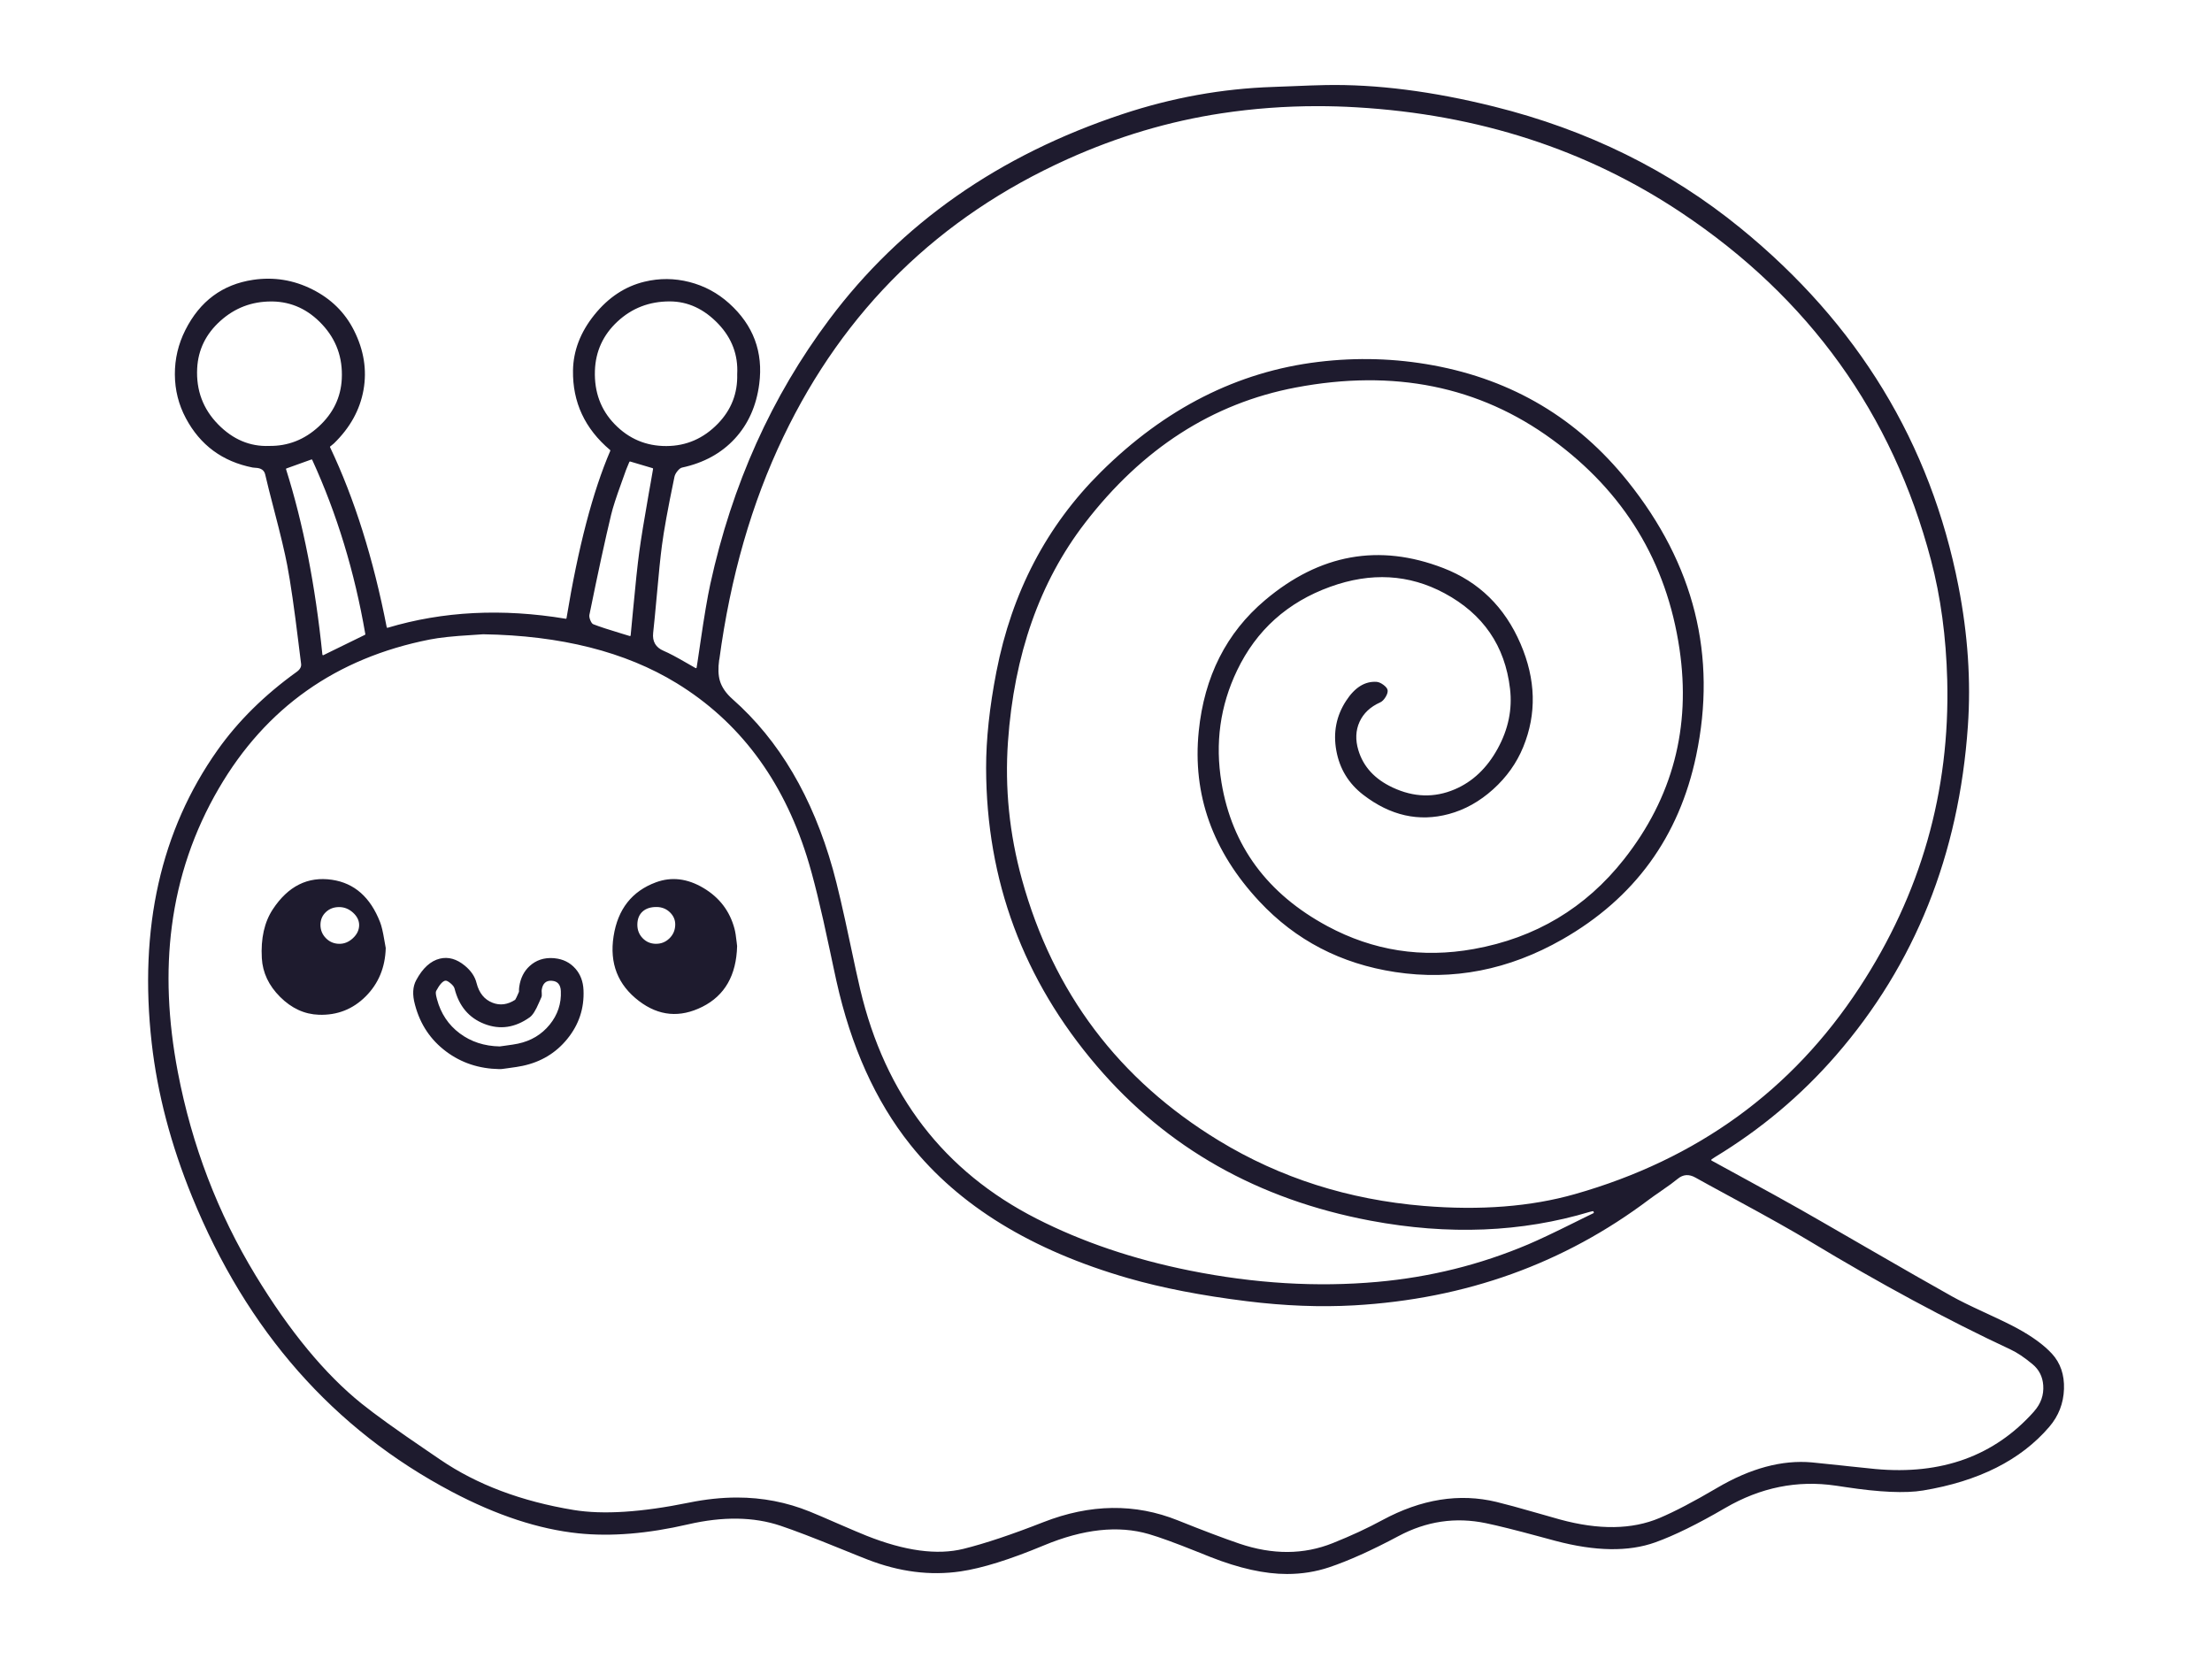
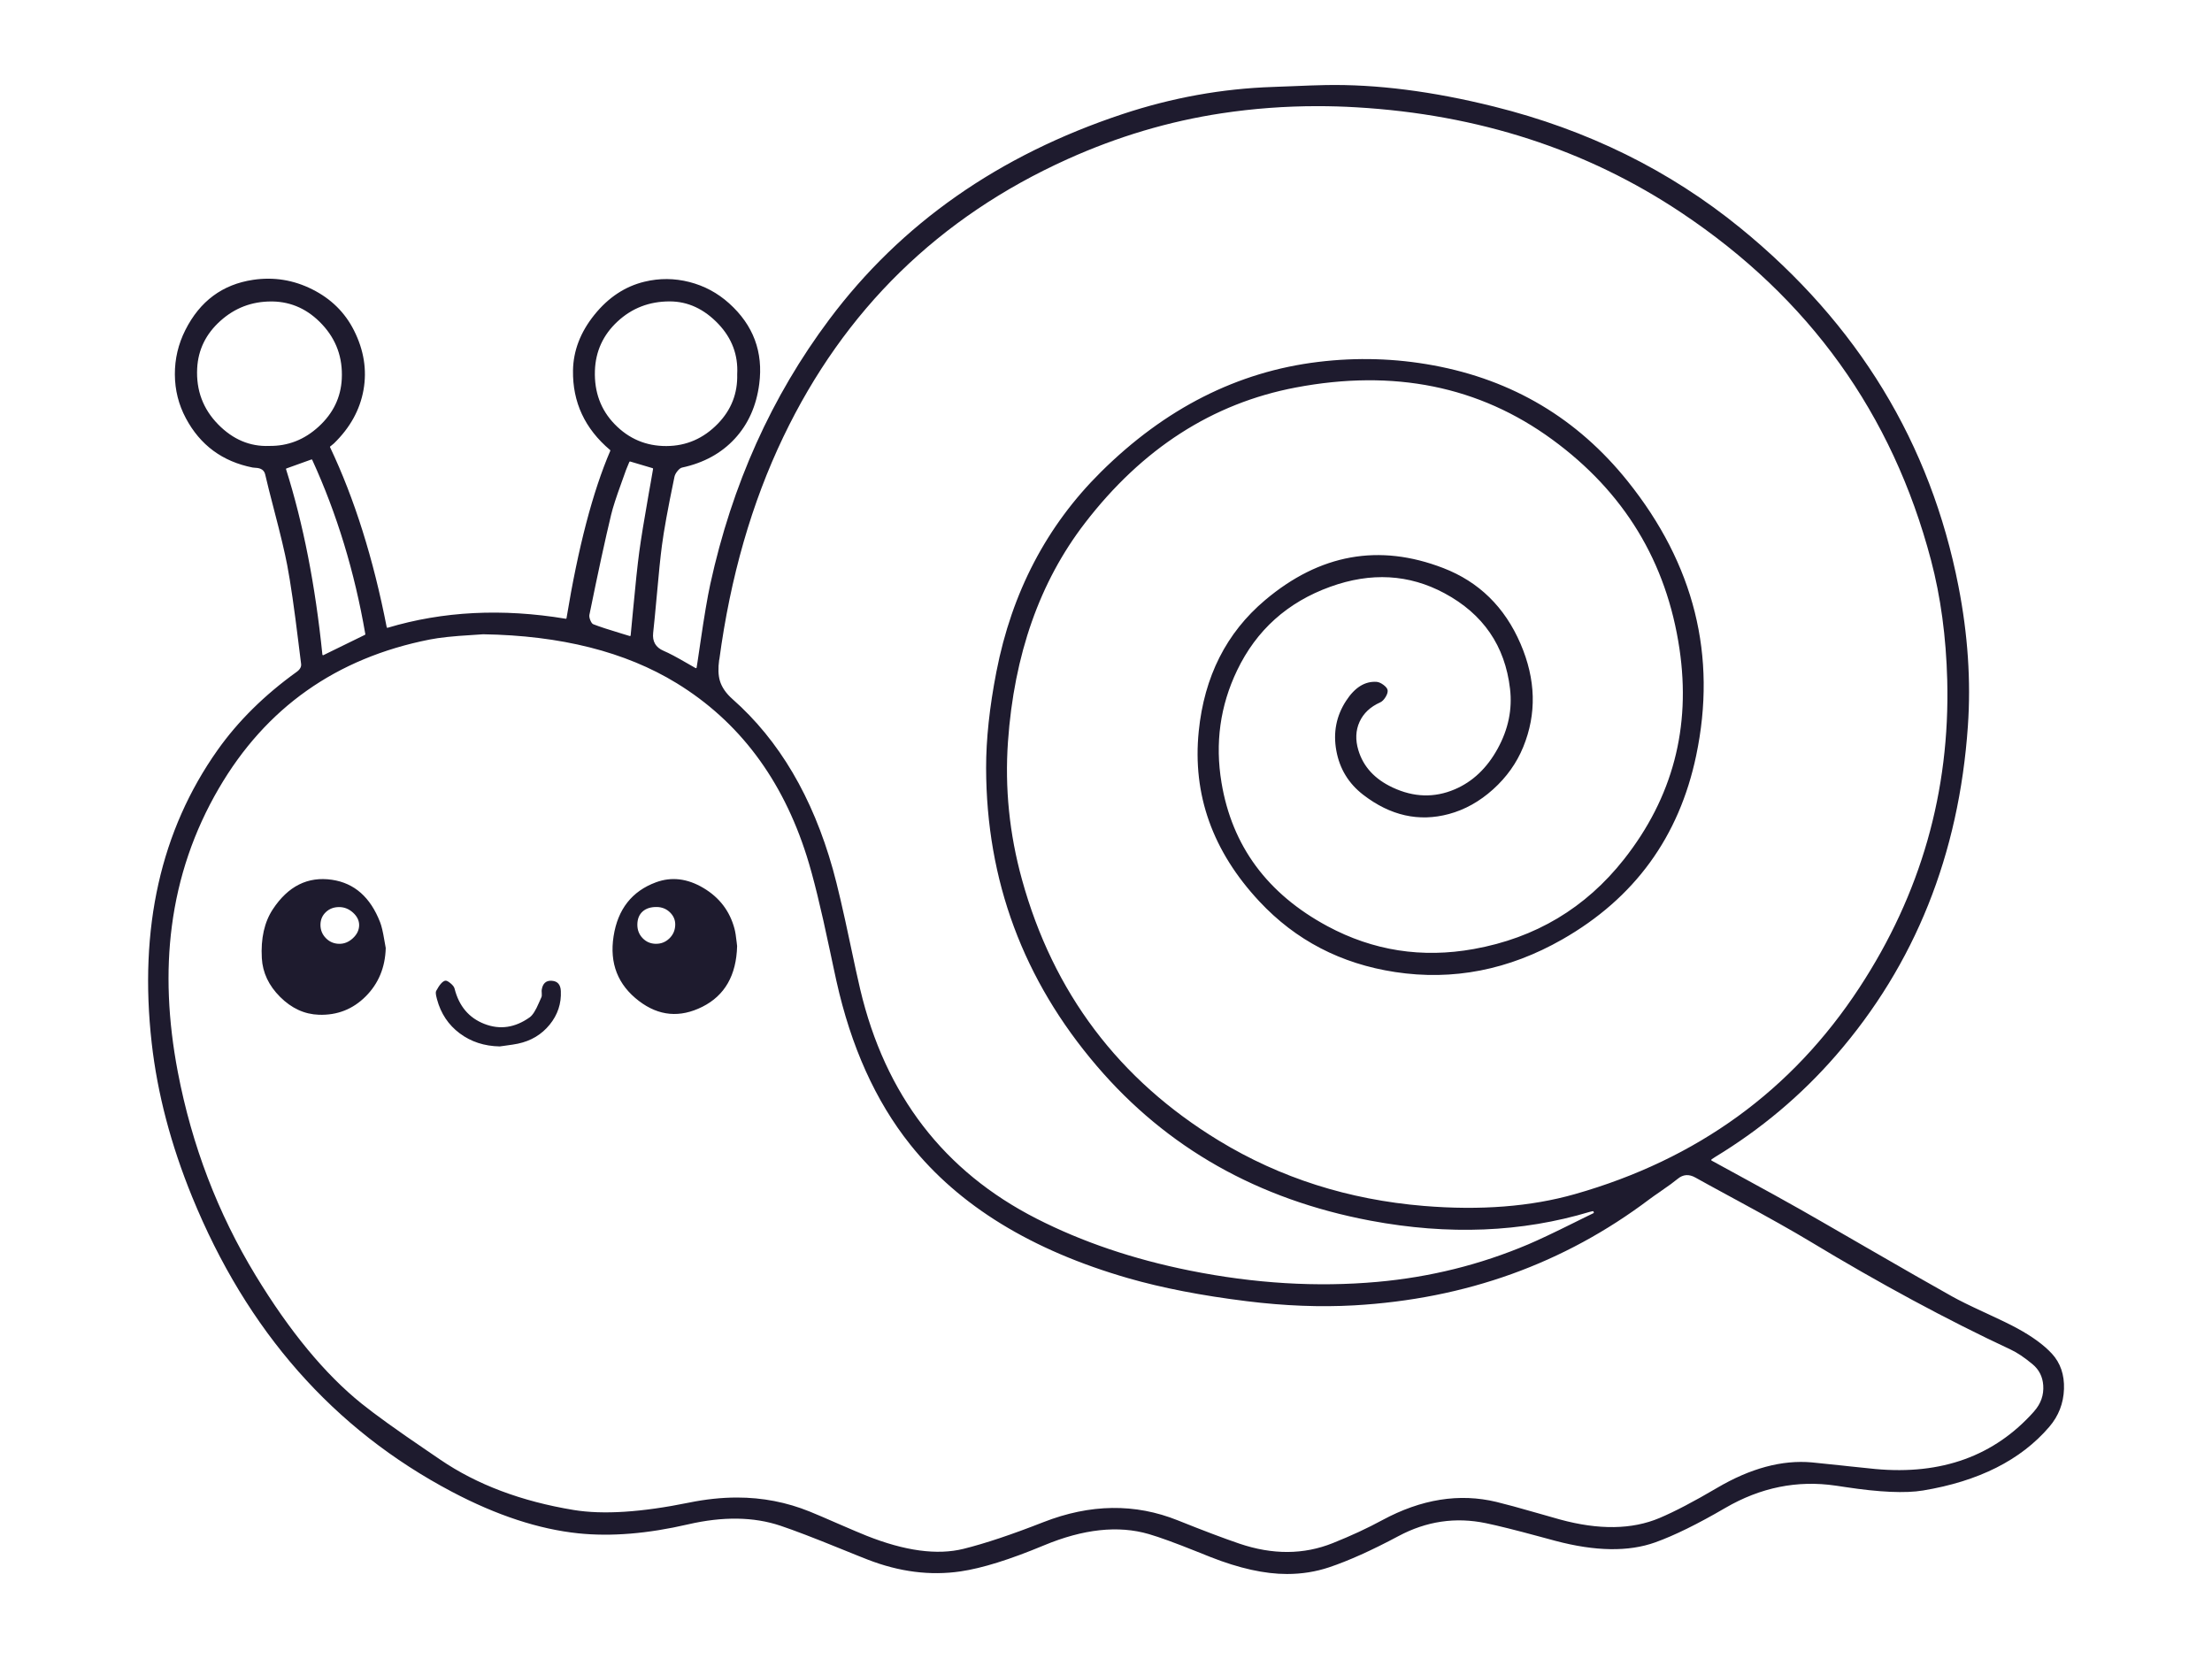
<svg xmlns="http://www.w3.org/2000/svg" width="1024" height="768" viewBox="0 0 1024 768" version="1.1">
  <g id="regions" style="stroke:#1e1b2e;stroke-width:10;stroke-linejoin:round;stroke-linecap:round">
    <rect x="0" y="0" width="1024" height="768" style="fill:#ffffff;stroke:none" />
    <path d="M493.34 71.86Q403.47 112.39 360.83 201.39Q338.79 247.35 331.06 304.68Q330.97 304.94 330.93 305.22Q330.09 311.49 331.32 315.67Q332.82 320.77 337.82 325.17Q369.71 353.36 383.62 402.92Q386.78 414.22 391.62 437.24Q394.57 451.25 396.26 458.43Q413.83 532.75 478.97 565.94Q510.89 582.21 550.39 590.14Q595.57 599.21 637.8 595.41Q674.68 592.11 708.22 577.9Q715.51 574.81 729.5 567.85L733.13 566.05L738.45 563.44Q738.63 563.37 738.8 563.26Q738.96 563.14 739.11 563L739.16 562.95Q739.31 562.8 739.44 562.6Q739.57 562.41 739.65 562.21L739.65 562.2Q739.76 561.94 739.8 561.65Q739.83 561.48 739.83 561.3Q739.83 561 739.75 560.71Q739.72 560.62 739.7 560.54Q739.67 560.46 739.64 560.38L739.53 560.14L739.52 560.1Q739.4 559.83 739.22 559.6Q739.13 559.48 739.02 559.38Q738.86 559.21 738.67 559.09L738.63 559.06L738.61 559.05Q738.39 558.9 738.13 558.81L738.07 558.79Q737.91 558.74 737.74 558.71L737.74 558.71Q737.56 558.68 737.38 558.68Q737.2 558.68 737.03 558.71Q736.9 558.73 736.77 558.76Q736.22 558.86 735.62 559.03Q735.55 559.04 735.47 559.06Q688.51 573.2 634.79 563.11Q557.41 548.55 509.23 492.14Q458.66 432.95 458.5 355.54Q458.47 335.8 463.22 311.36Q473.85 256.8 511.03 219.94Q555.11 176.23 610.5 169.53Q637.1 166.29 663.2 171.11Q717.58 181.15 751.94 224.02Q797.61 281 783.25 349.36Q771.58 404.99 722.24 433.14Q685.64 454.02 646.16 448.01Q609.16 442.38 584.47 415.94Q552.57 381.79 556.92 338.75Q560.67 301.53 586.89 279.38Q623.97 248.06 667.41 264.84Q691.42 274.09 702.06 298.81Q712.4 322.83 703.29 345.06Q698.9 355.78 689.86 363.92Q680.85 372.04 670.2 374.91Q650.34 380.25 632.29 366.35Q622.74 358.98 620.59 347.12Q618.44 335.3 624.83 325.5Q630.23 317.2 637.12 317.65Q637.98 317.7 639.26 318.66Q640.35 319.47 640.4 319.82Q640.46 320.42 639.7 321.67Q638.88 322.99 638.07 323.35Q630.57 326.71 627.55 333.34Q624.54 339.98 626.9 347.85Q630.6 360.19 643.85 366.37Q659.29 373.61 674.22 367.25Q687.32 361.66 695.06 347.54Q702.79 333.49 701.02 318.57Q697.42 287.78 669.64 272.86Q644.26 259.23 615.14 269.75Q584.64 280.77 570.87 309.52Q558.82 334.65 563.5 362.64Q570.98 407.61 613.59 430.53Q645.94 447.9 682.61 441.3Q726.24 433.45 753.38 399.01Q787.65 355.52 779.47 300.14Q770.4 238.82 719.72 201.82Q668.43 164.33 599.46 177.43Q540.91 188.54 500.62 240.97Q468.92 282.2 464.62 343.2Q462.34 375.67 471.15 407.62Q493.08 487.11 563.28 529.78Q606.2 555.87 658.92 560.25Q698.65 563.52 729.63 554.71Q815.26 530.36 862.46 458.29Q905.45 392.7 903.43 314.79Q902.64 284.53 895.84 258.76Q868.83 156.41 779.44 96.79Q713.33 52.69 628.1 47.68Q619 47.14 609.94 47.14Q587.26 47.14 565.22 50.47Q528.38 56.05 493.34 71.86ZM737.73 562.64Q737.78 562.63 737.84 562.61Q737.79 562.62 737.74 562.64Q737.81 562.62 737.88 562.6L737.57 561.65L737.44 561.71L737.44 562.68Q737.53 562.68 737.61 562.67Q737.67 562.66 737.73 562.64Z" style="fill:#ffffff;stroke:none" />
    <path d="M867.99 682.04Q914.96 686.36 943.08 654.77Q943.14 654.71 943.19 654.64Q943.22 654.6 943.25 654.56Q948.41 648.66 947.86 641.14Q947.37 634.33 942.26 630.04Q936.38 625.15 931.65 622.94Q887.68 602.4 838.72 572.84Q827.45 566.03 804.34 553.5Q804.27 553.46 804.19 553.43L792.09 546.84L785.82 543.38Q780.18 540.2 775.41 544.15Q772.96 546.19 767.82 549.71Q767.75 549.76 767.68 549.82Q764.09 552.27 762.32 553.6Q703.54 597.91 626.75 602.29Q603.46 603.6 577.47 600.39Q546.16 596.51 522.75 589.77Q456.38 570.61 422.88 528.55Q399.16 498.79 389.14 453.65L387.76 447.23L386.1 439.42Q386.08 439.37 386.07 439.31Q379.9 410.02 375.39 395.78Q358.2 341.45 314.26 314.54Q278.21 292.47 223.59 291.62Q223.41 291.62 223.23 291.65Q221.64 291.79 218.08 291.99Q205.49 292.72 198.5 294.1Q132.74 307.1 99.56 363.97Q82.04 394.01 77.57 428.53Q73.43 460.38 80.36 496.66Q90.17 547.97 116.6 591.43Q140.44 630.64 166.06 651.27Q175.76 659.08 196.36 673.05L196.53 673.17Q196.55 673.19 196.57 673.2L196.73 673.31L202.7 677.38Q228.43 694.92 265.28 700.99Q285.95 704.38 319.4 697.56Q330.75 695.25 341.19 695.25Q358.44 695.25 374.12 701.61Q378.48 703.38 386.6 706.94L387.29 707.24Q395.97 711.02 400.36 712.78Q427.61 723.64 446.54 718.94Q461.56 715.21 483.67 706.54Q515.56 694.05 544.55 705.7Q562.19 712.78 573.12 716.49Q596.9 724.55 617.7 716.22Q630.57 711.07 640.77 705.52Q667.29 691.18 692.33 697.24Q698.51 698.73 710.76 702.26L710.81 702.27L710.92 702.31Q710.98 702.33 711.04 702.34L711.16 702.37Q717.4 704.2 721.57 705.33Q749.28 712.91 769.02 704.57Q779.68 700.06 795.8 690.57Q818.52 677.18 838.61 678.98Q843.14 679.4 852.22 680.39L853.68 680.55Q854.46 680.64 855.39 680.74Q863.79 681.66 867.99 682.04Z" style="fill:#ffffff;stroke:none" />
    <path d="M99.58 197.89Q110.45 208.95 124.6 208.44Q124.66 208.44 124.71 208.43Q138.45 208.57 148.93 198.91Q159.54 189.16 160.22 175.48Q160.99 159.94 150.59 148.82Q140.37 137.85 126.23 137.56L125.54 137.56Q111.22 137.56 100.65 147.09Q90.01 156.68 89.28 170.4Q88.45 186.55 99.58 197.89Z" style="fill:#ffffff;stroke:none" />
    <path d="M284.51 147.36Q273.88 157.24 273.4 171.59L273.4 171.6Q272.89 187.23 283.12 197.77Q293.57 208.53 308.5 208.49Q323.19 208.44 333.8 197.49Q343.62 187.34 343.27 173.26Q343.99 159.16 334.05 148.63Q323.54 137.55 310.05 137.53L309.99 137.53Q295.1 137.53 284.51 147.36Z" style="fill:#ffffff;stroke:none" />
    <path d="M143.49 210.82Q143.47 210.83 143.44 210.84L132.16 214.89Q132.13 214.9 132.1 214.91Q131.9 214.97 131.71 215.06Q131.38 215.22 131.13 215.48L131.08 215.53Q130.94 215.67 130.83 215.83L130.79 215.89Q130.64 216.11 130.55 216.37L130.53 216.43Q130.51 216.5 130.49 216.58Q130.46 216.7 130.44 216.82Q130.39 217.14 130.44 217.46Q130.46 217.68 130.53 217.89Q142.37 255.37 147.24 303.16Q147.28 303.65 147.51 304.08Q147.68 304.39 147.94 304.64Q148.34 305.05 148.88 305.21Q149.23 305.32 149.6 305.32Q149.74 305.32 149.88 305.3Q150.27 305.24 150.62 305.07L169.76 295.7Q170.13 295.54 170.42 295.24Q170.64 295.03 170.8 294.77Q170.88 294.63 170.94 294.48Q171.03 294.24 171.08 293.99Q171.15 293.59 171.08 293.19Q163.59 249.71 146.39 212.12Q146.31 211.92 146.18 211.74Q146.05 211.55 145.89 211.39Q145.73 211.23 145.54 211.1Q145.29 210.93 145 210.83L144.94 210.81Q144.6 210.7 144.25 210.7Q144.07 210.7 143.89 210.73Q143.69 210.76 143.49 210.82Z" style="fill:#ffffff;stroke:none" />
    <path d="M289.54 213.02Q289.71 212.64 290.02 212.33Q290.29 212.06 290.64 211.88Q290.71 211.84 290.79 211.81Q291.06 211.7 291.37 211.66Q291.51 211.64 291.65 211.64Q292 211.64 292.34 211.74L292.36 211.75L302.65 214.8Q302.68 214.81 302.71 214.82Q302.98 214.91 303.22 215.06Q303.33 215.12 303.44 215.21Q303.75 215.46 303.96 215.79Q304.21 216.18 304.29 216.65Q304.3 216.67 304.3 216.7Q304.35 217.07 304.29 217.45L303.2 223.76L302.3 228.78L302.27 228.98L302.24 229.15Q299.12 246.84 297.92 255.7Q296.71 264.76 295.02 282.95L293.95 294.26Q293.92 294.73 293.71 295.15Q293.65 295.27 293.58 295.37Q293.43 295.59 293.24 295.78Q293.17 295.86 293.08 295.93Q292.73 296.21 292.3 296.34Q291.87 296.47 291.43 296.44Q291.17 296.42 290.93 296.34L290.92 296.34L287.02 295.16Q278.38 292.57 273.99 290.87Q272.43 290.3 271.44 287.91Q270.57 285.79 270.9 284.15Q270.92 284.03 270.96 283.91Q276.97 254.39 280.99 237.74Q282.18 232.76 285.69 223.13L285.72 223.07L285.74 223Q285.75 222.95 285.77 222.9Q287.08 219.35 287.93 216.87Q288.28 215.88 289.09 214.04L289.11 214Q289.13 213.94 289.15 213.88Q289.32 213.49 289.54 213.02Z" style="fill:#ffffff;stroke:none" />
-     <path d="M255.81 452.06Q255.68 452.03 255.55 452.02Q249.72 451.66 248.79 457.99Q248.7 458.63 248.8 459.8Q248.88 460.69 248.83 460.78Q248.39 461.68 247.62 463.5Q245.62 468.2 244.06 469.31Q234.74 475.94 224.96 472.14Q215.2 468.34 212.37 457.16Q211.94 455.36 209.74 453.57Q207.37 451.62 205.61 452.05Q202.87 452.71 200.15 457.8Q199.33 459.3 200.28 462.77Q200.34 462.98 200.36 463.08Q200.37 463.11 200.38 463.15Q203.21 473.68 211.62 479.97Q219.97 486.21 231.3 486.42Q231.46 486.42 231.61 486.4L234.1 486.06Q238.13 485.53 240.14 485.11Q249.97 483.04 256.01 475.6Q262.06 468.16 261.63 458.7Q261.35 452.53 255.81 452.06Z" style="fill:#ffffff;stroke:none" />
  </g>
  <g id="details" style="stroke:none">
    <path d="M179.03 290.38Q179.02 290.36 179.02 290.35Q179.02 290.37 179.03 290.39L179.03 290.38ZM179.2 290.58Q179.18 290.58 179.17 290.57Q179.19 290.59 179.23 290.6Q179.21 290.59 179.2 290.58ZM297.45 434.26Q299.89 436.84 303.56 436.92Q303.61 436.92 303.65 436.91Q307.22 436.94 309.81 434.48Q312.43 431.99 312.58 428.32Q312.72 424.91 310.22 422.43Q307.74 419.96 304.11 419.88Q299.92 419.81 297.52 421.93Q295.11 424.07 295.05 427.94Q295 431.69 297.45 434.26ZM157.04 436.92Q153.38 436.87 150.86 434.3Q148.33 431.72 148.35 428.08Q148.39 424.56 150.86 422.23Q153.32 419.91 156.99 419.91Q160.58 419.91 163.44 422.5Q166.31 425.11 166.26 428.36Q166.19 431.72 163.35 434.34Q160.53 436.96 157.04 436.92ZM792.25 536.82Q792.24 536.84 792.23 536.85Q792.26 536.79 792.31 536.74Q792.27 536.78 792.25 536.82Z" style="fill:#ffffff;fill-rule:evenodd;stroke:none" />
-     <path d="M949.84 626.61Q949.86 626.63 949.88 626.65Q955.81 633.1 955.48 643Q955.14 652.98 948.66 660.54Q928.89 683.6 890.18 690Q878 692.01 854.35 688.42L854.34 688.42L850.36 687.82L849.76 687.74Q823.15 683.83 798.68 698.07Q779.48 709.27 766.25 714.01Q747.75 720.64 720.08 713.31L712.54 711.28Q696.16 706.84 687.85 705.12Q666.78 700.75 647.41 711.1Q628.81 721.02 615.32 725.54Q606.01 728.65 595.82 728.65Q580.34 728.67 560.31 720.77L554.25 718.35L554.22 718.34L554.05 718.27L553.88 718.2Q539.3 712.35 531.82 710.17Q510.61 703.99 483.21 715.42Q459.58 725.26 444.7 727.44Q423.62 730.53 401.6 721.95L397.2 720.21L388.68 716.77Q370.69 709.45 361.29 706.3Q342.75 700.08 318.53 705.67Q290.47 712.17 267.78 709.83Q240.27 706.97 209.22 690.59Q126.97 647.21 88.95 554.06Q74.2 517.93 70.23 482.88Q61.24 403.04 100.72 347.23Q114.92 327.16 137.34 311.03Q139.66 309.37 139.39 307.32L138.41 299.5L138.18 297.61Q135.25 273.65 132.96 261.62Q131.33 253.06 126.94 236.31Q124.12 225.52 122.76 219.62Q122.09 216.75 118.42 216.57Q118.37 216.57 118.25 216.56Q117.37 216.52 116.99 216.44Q95.99 212.3 86.03 193.59Q81.01 184.19 80.95 173.37Q80.89 162.54 85.8 152.79Q95.92 132.71 117.17 129.54Q131.54 127.41 144.58 133.96Q157.62 140.5 163.89 153Q170.74 166.64 168.28 180.5Q165.81 194.36 154.6 205.26Q154.2 205.65 153.3 206.34Q153.26 206.37 153.17 206.43Q152.99 206.57 152.9 206.65Q152.85 206.68 152.82 206.73Q152.79 206.78 152.78 206.84Q152.77 206.89 152.78 206.95Q152.78 207.01 152.81 207.06Q169.74 242.76 179.02 290.35Q179.02 290.36 179.03 290.38Q179.05 290.45 179.09 290.5Q179.13 290.55 179.2 290.58Q179.26 290.62 179.32 290.62Q179.39 290.63 179.46 290.61Q217.83 279.13 261.86 286.43Q261.9 286.44 261.93 286.44Q261.97 286.43 262 286.43Q262.03 286.42 262.06 286.41Q262.09 286.39 262.12 286.37Q262.15 286.35 262.17 286.33Q262.2 286.3 262.21 286.27Q262.23 286.24 262.24 286.21Q262.26 286.18 262.26 286.15Q270.35 237.02 282.51 208.71Q282.53 208.66 282.53 208.6Q282.54 208.54 282.53 208.49Q282.51 208.44 282.49 208.39Q282.46 208.34 282.41 208.31Q264.93 193.54 265.26 171.52Q265.47 157.76 275.19 145.7Q284.91 133.64 298.39 130.4Q308.77 127.9 319.14 130.55Q329.52 133.21 337.52 140.41Q354.37 155.57 351.47 177.78Q349.49 192.97 340.15 203.09Q330.81 213.2 315.77 216.45Q314.75 216.67 313.61 218.08Q312.49 219.45 312.22 220.75L311.97 221.98Q307.77 242.18 306.42 252.58Q305.39 260.43 304.05 275.68Q303.01 287.16 302.37 292.94Q301.7 298.96 307.21 301.29Q310.96 302.88 318.06 307.02L318.07 307.02Q318.39 307.21 319.04 307.58Q320.99 308.71 321.98 309.26Q322.04 309.29 322.1 309.3Q322.13 309.31 322.16 309.31Q322.2 309.3 322.23 309.3Q322.26 309.29 322.3 309.27Q322.33 309.26 322.35 309.24Q322.38 309.22 322.4 309.19Q322.43 309.17 322.45 309.14Q322.46 309.11 322.48 309.08Q322.49 309.05 322.49 309.01L322.95 306.1L324.25 297.31Q326.86 279.36 328.82 270.38Q343.91 201.29 383.9 147.88Q433.7 81.35 519.57 52.85Q553.98 41.42 589.23 40.25L592.24 40.13L598.15 39.91Q607.72 39.49 613.63 39.38Q648.98 38.72 691.57 49.32Q756.5 65.45 805.72 105.59Q887.26 172.07 906.63 271.4Q913.17 304.83 910.99 336.12Q904.79 425.44 849.9 488.59Q825.86 516.26 794.05 535.57Q793.54 535.88 792.5 536.59L792.47 536.61Q792.44 536.63 792.42 536.66L792.4 536.67Q792.34 536.71 792.31 536.74Q792.27 536.78 792.25 536.82Q792.23 536.85 792.22 536.89Q792.21 536.92 792.21 536.95Q792.2 536.99 792.21 537.02Q792.21 537.05 792.22 537.09Q792.23 537.12 792.24 537.15Q792.26 537.18 792.28 537.21Q792.3 537.23 792.33 537.26Q792.35 537.28 792.38 537.29L804.7 544.02Q823.9 554.48 833.37 559.86L843.34 565.56L862.6 576.67L863.16 577Q890.09 592.57 903.67 600.15Q908.53 602.88 918.71 607.57L918.84 607.63L918.97 607.68L919.1 607.74L919.23 607.8L919.44 607.9L919.65 608Q929.11 612.35 933.67 614.83Q944.28 620.59 949.84 626.61ZM362.63 202.25Q340.67 248.06 333 305.28Q332.93 305.36 332.92 305.46Q332.13 311.33 333.24 315.11Q334.58 319.65 339.14 323.67Q371.48 352.25 385.55 402.38Q388.72 413.74 393.58 436.83Q396.52 450.81 398.21 457.97Q415.56 531.39 479.88 564.16Q511.55 580.3 550.78 588.18Q595.68 597.19 637.62 593.42Q674.19 590.15 707.44 576.06Q714.67 572.99 728.61 566.06L732.24 564.26L737.63 561.62Q737.66 561.61 737.69 561.59Q737.71 561.57 737.74 561.54Q737.76 561.52 737.78 561.49Q737.79 561.46 737.8 561.43Q737.82 561.4 737.82 561.37Q737.83 561.33 737.83 561.3Q737.83 561.27 737.82 561.24Q737.81 561.2 737.8 561.17L737.68 560.89Q737.67 560.86 737.65 560.84Q737.63 560.81 737.61 560.79Q737.58 560.76 737.56 560.75Q737.53 560.73 737.5 560.71Q737.47 560.7 737.44 560.69Q737.41 560.69 737.38 560.68Q737.35 560.68 737.31 560.69Q737.28 560.69 737.25 560.7L737.27 560.7Q737.24 560.7 737.21 560.71Q736.67 560.81 736.06 560.98L736.05 560.98Q688.62 575.26 634.42 565.08Q556.35 550.39 507.71 493.44Q456.66 433.69 456.5 355.54Q456.47 335.61 461.26 310.98Q472 255.81 509.62 218.52Q554.19 174.33 610.26 167.54Q637.16 164.27 663.56 169.14Q718.68 179.32 753.5 222.77Q799.76 280.49 785.21 349.77Q773.35 406.28 723.23 434.88Q686.03 456.1 645.86 449.99Q608.17 444.25 583.01 417.3Q550.49 382.49 554.93 338.55Q558.76 300.52 585.6 277.85Q623.58 245.77 668.13 262.97Q692.92 272.53 703.9 298.02Q714.57 322.81 705.14 345.82Q700.58 356.96 691.2 365.41Q681.83 373.85 670.72 376.84Q649.9 382.44 631.07 367.93Q620.91 360.09 618.62 347.48Q616.33 334.87 623.16 324.41Q629.19 315.13 637.25 315.65Q638.7 315.75 640.45 317.05Q642.23 318.38 642.38 319.57Q642.53 320.88 641.4 322.72Q640.25 324.57 638.88 325.18Q632.08 328.23 629.37 334.17Q626.67 340.12 628.82 347.27Q632.26 358.76 644.7 364.56Q659.33 371.42 673.44 365.41Q685.9 360.09 693.31 346.58Q700.73 333.09 699.03 318.81Q695.55 289.05 668.69 274.62Q644.1 261.41 615.82 271.63Q586.09 282.37 572.67 310.38Q560.9 334.94 565.47 362.31Q572.79 406.31 614.54 428.77Q646.27 445.81 682.26 439.33Q725.14 431.62 751.81 397.77Q785.55 354.96 777.49 300.43Q768.54 239.94 718.54 203.44Q667.95 166.46 599.83 179.39Q542.03 190.36 502.21 242.19Q470.87 282.94 466.62 343.34Q464.36 375.47 473.08 407.09Q494.8 485.81 564.32 528.07Q606.84 553.92 659.09 558.26Q698.45 561.5 729.08 552.79Q814 528.64 860.79 457.19Q903.43 392.13 901.43 314.84Q900.65 284.81 893.91 259.27Q867.09 157.65 778.33 98.45Q712.67 54.65 627.98 49.68Q618.94 49.14 609.94 49.14Q587.41 49.14 565.52 52.45Q528.95 57.99 494.16 73.68Q404.96 113.91 362.63 202.25ZM275.4 171.66Q275.85 158.14 285.87 148.83Q295.89 139.53 309.99 139.53L310.05 139.53Q322.68 139.55 332.6 150.01Q341.98 159.94 341.27 173.23Q341.63 186.52 332.36 196.1Q322.34 206.44 308.49 206.49Q294.41 206.53 284.56 196.38Q274.92 186.45 275.4 171.66ZM124.53 206.44Q111.26 206.92 101.01 196.49Q90.49 185.78 91.28 170.5Q91.96 157.61 101.99 148.58Q111.99 139.56 125.54 139.56L126.23 139.56Q139.48 139.83 149.13 150.18Q158.95 160.69 158.22 175.38Q157.58 188.24 147.58 197.44Q137.63 206.61 124.6 206.43Q124.57 206.43 124.53 206.44ZM144.12 212.72L132.74 216.81Q132.69 216.82 132.66 216.83Q132.62 216.84 132.59 216.86Q132.56 216.87 132.54 216.89Q132.51 216.92 132.49 216.94Q132.47 216.97 132.45 217Q132.44 217.03 132.43 217.06Q132.42 217.1 132.42 217.13Q132.41 217.16 132.42 217.2Q132.42 217.23 132.43 217.26Q144.35 254.99 149.24 303.01Q149.24 303.07 149.27 303.12Q149.3 303.18 149.35 303.23Q149.4 303.28 149.47 303.3Q149.53 303.32 149.6 303.32Q149.67 303.31 149.73 303.28L168.92 293.89Q168.97 293.87 169.01 293.83Q169.05 293.79 169.08 293.74Q169.1 293.69 169.11 293.63Q169.12 293.58 169.11 293.52Q161.66 250.28 144.55 212.91Q144.54 212.88 144.52 212.85Q144.5 212.82 144.48 212.8Q144.46 212.78 144.43 212.76Q144.4 212.74 144.37 212.73Q144.34 212.72 144.31 212.71Q144.28 212.7 144.25 212.7Q144.22 212.7 144.19 212.71Q144.15 212.71 144.12 212.72ZM291.36 213.84Q291.15 214.29 291 214.65L291 214.66L290.93 214.83Q290.14 216.61 289.82 217.53Q288.96 220.02 287.65 223.59L287.61 223.72L287.56 223.85Q284.1 233.34 282.93 238.21Q278.91 254.86 272.89 284.45Q272.87 284.49 272.86 284.54Q272.65 285.59 273.29 287.15Q273.94 288.72 274.68 288.99Q279.03 290.68 287.59 293.24L291.51 294.43Q291.54 294.44 291.58 294.44Q291.65 294.45 291.71 294.43Q291.78 294.41 291.83 294.37Q291.88 294.32 291.92 294.26Q291.95 294.2 291.95 294.13L293.03 282.76Q294.72 264.53 295.94 255.43Q297.14 246.53 300.27 228.8L300.3 228.63L300.33 228.45L301.23 223.41L302.32 217.11Q302.33 217.05 302.32 216.98Q302.31 216.92 302.27 216.87Q302.24 216.81 302.19 216.77Q302.14 216.74 302.08 216.72L291.77 213.66Q291.71 213.64 291.65 213.64Q291.58 213.65 291.53 213.67Q291.47 213.7 291.43 213.74Q291.38 213.79 291.36 213.84ZM941.59 653.44Q914.14 684.28 868.17 680.05Q863.99 679.67 855.61 678.75Q854.68 678.65 853.91 678.56L852.43 678.4Q843.34 677.41 838.79 676.99Q818.06 675.13 794.78 688.85Q778.78 698.27 768.24 702.73Q749.14 710.8 722.1 703.4Q717.93 702.27 711.68 700.44L711.52 700.4L711.36 700.35Q699.03 696.8 692.8 695.3Q667.01 689.06 639.82 703.76Q629.72 709.26 616.96 714.36Q596.84 722.42 573.76 714.6Q562.88 710.9 545.29 703.84Q515.57 691.9 482.94 704.68Q460.95 713.3 446.06 717Q427.75 721.54 401.1 710.92Q396.74 709.17 388.09 705.41L387.4 705.11Q379.26 701.54 374.87 699.76Q358.83 693.25 341.19 693.25Q330.55 693.25 319 695.6Q285.91 702.35 265.6 699.02Q229.19 693.02 203.83 675.73L197.86 671.66L197.68 671.54L197.51 671.42Q176.95 657.47 167.31 649.71Q141.97 629.3 118.31 590.39Q92.07 547.24 82.32 496.28Q75.45 460.32 79.55 428.79Q83.97 394.67 101.29 364.98Q134.01 308.89 198.89 296.06Q205.74 294.71 218.2 293.99Q221.94 293.78 223.55 293.63Q223.57 293.62 223.59 293.62Q277.63 294.46 313.22 316.25Q356.52 342.77 373.48 396.38Q377.97 410.55 384.13 439.81L384.14 439.84L385.8 447.65L387.19 454.07Q397.31 499.67 421.32 529.8Q455.21 572.35 522.2 591.69Q545.76 598.48 577.22 602.37Q603.39 605.61 626.86 604.29Q704.26 599.87 763.52 555.2Q765.28 553.88 768.92 551.39L768.95 551.36Q774.17 547.79 776.69 545.69Q780.4 542.62 784.84 545.12L791.12 548.59L803.32 555.23L803.39 555.26Q826.46 567.77 837.69 574.55Q886.74 604.17 930.8 624.75Q935.3 626.85 940.98 631.58Q945.44 635.32 945.87 641.28Q946.36 648.04 941.64 653.36Q941.62 653.4 941.59 653.44ZM284.05 433.4Q286.98 414.63 303.64 408.45Q303.67 408.45 303.7 408.43Q314.51 404.46 325.65 411.08Q336.76 417.69 340.02 429.94Q340.59 432.1 341.02 436.15Q341.16 437.44 341.23 437.97Q340.71 458.25 325.16 466.06Q309.57 473.87 295.82 463.41Q281.1 452.21 284.05 433.4ZM126.28 420.96Q136.91 404.8 153.72 407.28Q153.74 407.29 153.76 407.29Q169.23 409.6 175.96 426.92Q176.97 429.49 177.9 435.11Q178.31 437.61 178.57 438.86Q178.2 452.33 169.3 461.25Q160.36 470.2 147.59 469.76Q137.62 469.42 129.68 461.51Q121.78 453.63 121.21 443.6Q120.43 429.86 126.28 420.96ZM303.56 436.92Q299.89 436.84 297.45 434.26Q295 431.69 295.05 427.94Q295.11 424.07 297.52 421.93Q299.92 419.81 304.11 419.88Q307.74 419.96 310.22 422.43Q312.72 424.91 312.58 428.32Q312.43 431.99 309.81 434.48Q307.22 436.94 303.65 436.91Q303.61 436.92 303.56 436.92ZM157.04 436.92Q153.38 436.87 150.86 434.3Q148.33 431.72 148.35 428.08Q148.39 424.56 150.86 422.23Q153.32 419.91 156.99 419.91Q160.58 419.91 163.44 422.5Q166.31 425.11 166.26 428.36Q166.19 431.72 163.35 434.34Q160.53 436.96 157.04 436.92ZM256.72 443.6Q256.4 443.56 256.07 443.54Q249.62 443.14 245.17 447.22Q241.25 450.81 240.38 456.76Q240.22 457.8 240.25 459.11Q240.03 459.61 239.79 460.17Q239.06 461.9 238.49 462.83Q233.23 466.24 228.03 464.21Q222.36 462.01 220.61 455.08Q219.51 450.58 215.13 446.99Q209.5 442.39 203.67 443.77Q197.18 445.33 192.65 453.79Q190.24 458.26 192.08 465.01L192.18 465.38Q195.76 478.73 206.54 486.78Q217.07 494.66 231.14 494.92Q232 494.94 232.85 494.81Q233.62 494.7 235.2 494.49Q239.57 493.92 241.91 493.42Q254.67 490.73 262.61 480.96Q270.7 471.01 270.12 458.31Q269.86 452.42 266.42 448.46Q262.68 444.18 256.72 443.6ZM255.42 454.02Q251.43 453.77 250.77 458.28Q250.71 458.69 250.79 459.63Q250.92 461.08 250.61 461.69Q250.21 462.51 249.46 464.28Q247.24 469.5 245.22 470.94Q235.02 478.2 224.23 474Q213.51 469.83 210.43 457.65Q210.15 456.48 208.48 455.12Q206.87 453.8 206.08 453.99Q204.21 454.44 201.91 458.74Q201.47 459.55 202.21 462.24Q202.28 462.5 202.31 462.63Q204.96 472.49 212.82 478.37Q220.65 484.22 231.34 484.42Q232.18 484.3 233.83 484.08Q237.79 483.56 239.73 483.15Q248.86 481.23 254.46 474.34Q260.03 467.49 259.63 458.79Q259.43 454.31 255.5 454.04Q255.46 454.03 255.42 454.02ZM200.3 460.41Q200.28 460.32 200.25 460.23Q200.28 460.32 200.3 460.41Q200.31 460.44 200.32 460.47Q200.31 460.44 200.3 460.41Z" style="fill:#1e1b2e;fill-rule:evenodd;stroke:none" />
+     <path d="M949.88 626.65Q949.86 626.63 949.84 626.61Q944.28 620.59 933.67 614.83Q929.11 612.35 919.65 608L919.44 607.9L919.23 607.8L919.1 607.74L918.97 607.68L918.84 607.63L918.71 607.57Q908.53 602.88 903.67 600.15Q890.09 592.57 863.16 577L862.6 576.67L843.34 565.56L833.37 559.86Q823.9 554.48 804.7 544.02L792.38 537.29Q792.35 537.28 792.33 537.26Q792.3 537.23 792.28 537.21Q792.26 537.18 792.24 537.15Q792.23 537.12 792.22 537.09Q792.21 537.05 792.21 537.02Q792.2 536.99 792.21 536.95Q792.21 536.92 792.22 536.89Q792.23 536.85 792.25 536.82Q792.27 536.78 792.31 536.74Q792.34 536.71 792.4 536.67L792.42 536.66Q792.44 536.63 792.47 536.61L792.5 536.59Q793.54 535.88 794.05 535.57Q825.86 516.26 849.9 488.59Q904.79 425.44 910.99 336.12Q913.17 304.83 906.63 271.4Q887.26 172.07 805.72 105.59Q756.5 65.45 691.57 49.32Q648.98 38.72 613.63 39.38Q607.72 39.49 598.15 39.91L592.24 40.13L589.23 40.25Q553.98 41.42 519.57 52.85Q433.7 81.35 383.9 147.88Q343.91 201.29 328.82 270.38Q326.86 279.36 324.25 297.31L322.95 306.1L322.49 309.01Q322.49 309.05 322.48 309.08Q322.46 309.11 322.45 309.14Q322.43 309.17 322.4 309.19Q322.38 309.22 322.35 309.24Q322.33 309.26 322.3 309.27Q322.26 309.29 322.23 309.3Q322.2 309.3 322.16 309.31Q322.13 309.31 322.1 309.3Q322.04 309.29 321.98 309.26Q320.99 308.71 319.04 307.58Q318.39 307.21 318.07 307.02L318.06 307.02Q310.96 302.88 307.21 301.29Q301.7 298.96 302.37 292.94Q303.01 287.16 304.05 275.68Q305.39 260.43 306.42 252.58Q307.77 242.18 311.97 221.98L312.22 220.75Q312.49 219.45 313.61 218.08Q314.75 216.67 315.77 216.45Q330.81 213.2 340.15 203.09Q349.49 192.97 351.47 177.78Q354.37 155.57 337.52 140.41Q329.52 133.21 319.14 130.55Q308.77 127.9 298.39 130.4Q284.91 133.64 275.19 145.7Q265.47 157.76 265.26 171.52Q264.93 193.54 282.41 208.31Q282.46 208.34 282.49 208.39Q282.51 208.44 282.53 208.49Q282.54 208.54 282.53 208.6Q282.53 208.66 282.51 208.71Q270.35 237.02 262.26 286.15Q262.26 286.18 262.24 286.21Q262.23 286.24 262.21 286.27Q262.2 286.3 262.17 286.33Q262.15 286.35 262.12 286.37Q262.09 286.39 262.06 286.41Q262.03 286.42 262 286.43Q261.97 286.43 261.93 286.44Q261.9 286.44 261.86 286.43Q217.83 279.13 179.46 290.61Q179.39 290.63 179.32 290.62Q179.26 290.62 179.2 290.58Q179.13 290.55 179.09 290.5Q179.05 290.45 179.03 290.38Q179.02 290.36 179.02 290.35Q169.74 242.76 152.81 207.06Q152.78 207.01 152.78 206.95Q152.77 206.89 152.78 206.84Q152.79 206.78 152.82 206.73Q152.85 206.68 152.9 206.65Q152.99 206.57 153.17 206.43Q153.26 206.37 153.3 206.34Q154.2 205.65 154.6 205.26Q165.81 194.36 168.28 180.5Q170.74 166.64 163.89 153Q157.62 140.5 144.58 133.96Q131.54 127.41 117.17 129.54Q95.92 132.71 85.8 152.79Q80.89 162.54 80.95 173.37Q81.01 184.19 86.03 193.59Q95.99 212.3 116.99 216.44Q117.37 216.52 118.25 216.56Q118.37 216.57 118.42 216.57Q122.09 216.75 122.76 219.62Q124.12 225.52 126.94 236.31Q131.33 253.06 132.96 261.62Q135.25 273.65 138.18 297.61L138.41 299.5L139.39 307.32Q139.66 309.37 137.34 311.03Q114.92 327.16 100.72 347.23Q61.24 403.04 70.23 482.88Q74.2 517.93 88.95 554.06Q126.97 647.21 209.22 690.59Q240.27 706.97 267.78 709.83Q290.47 712.17 318.53 705.67Q342.75 700.08 361.29 706.3Q370.69 709.45 388.68 716.77L397.2 720.21L401.6 721.95Q423.62 730.53 444.7 727.44Q459.58 725.26 483.21 715.42Q510.61 703.99 531.82 710.17Q539.3 712.35 553.88 718.2L554.05 718.27L554.22 718.34L554.25 718.35L560.31 720.77Q580.34 728.67 595.82 728.65Q606.01 728.65 615.32 725.54Q628.81 721.02 647.41 711.1Q666.78 700.75 687.85 705.12Q696.16 706.84 712.54 711.28L720.08 713.31Q747.75 720.64 766.25 714.01Q779.48 709.27 798.68 698.07Q823.15 683.83 849.76 687.74L850.36 687.82L854.34 688.42L854.35 688.42Q878 692.01 890.18 690Q928.89 683.6 948.66 660.54Q955.14 652.98 955.48 643Q955.81 633.1 949.88 626.65ZM333 305.28Q340.67 248.06 362.63 202.25Q404.96 113.91 494.16 73.68Q528.95 57.99 565.52 52.45Q587.41 49.14 609.94 49.14Q618.94 49.14 627.98 49.68Q712.67 54.65 778.33 98.45Q867.09 157.65 893.91 259.27Q900.65 284.81 901.43 314.84Q903.43 392.13 860.79 457.19Q814 528.64 729.08 552.79Q698.45 561.5 659.09 558.26Q606.84 553.92 564.32 528.07Q494.8 485.81 473.08 407.09Q464.36 375.47 466.62 343.34Q470.87 282.94 502.21 242.19Q542.03 190.36 599.83 179.39Q667.95 166.46 718.54 203.44Q768.54 239.94 777.49 300.43Q785.55 354.96 751.81 397.77Q725.14 431.62 682.26 439.33Q646.27 445.81 614.54 428.77Q572.79 406.31 565.47 362.31Q560.9 334.94 572.67 310.38Q586.09 282.37 615.82 271.63Q644.1 261.41 668.69 274.62Q695.55 289.05 699.03 318.81Q700.73 333.09 693.31 346.58Q685.9 360.09 673.44 365.41Q659.33 371.42 644.7 364.56Q632.26 358.76 628.82 347.27Q626.67 340.12 629.37 334.17Q632.08 328.23 638.88 325.18Q640.25 324.57 641.4 322.72Q642.53 320.88 642.38 319.57Q642.23 318.38 640.45 317.05Q638.7 315.75 637.25 315.65Q629.19 315.13 623.16 324.41Q616.33 334.87 618.62 347.48Q620.91 360.09 631.07 367.93Q649.9 382.44 670.72 376.84Q681.83 373.85 691.2 365.41Q700.58 356.96 705.14 345.82Q714.57 322.81 703.9 298.02Q692.92 272.53 668.13 262.97Q623.58 245.77 585.6 277.85Q558.76 300.52 554.93 338.55Q550.49 382.49 583.01 417.3Q608.17 444.25 645.86 449.99Q686.03 456.1 723.23 434.88Q773.35 406.28 785.21 349.77Q799.76 280.49 753.5 222.77Q718.68 179.32 663.56 169.14Q637.16 164.27 610.26 167.54Q554.19 174.33 509.62 218.52Q472 255.81 461.26 310.98Q456.47 335.61 456.5 355.54Q456.66 433.69 507.71 493.44Q556.35 550.39 634.42 565.08Q688.62 575.26 736.05 560.98L736.06 560.98Q736.67 560.81 737.21 560.71Q737.24 560.7 737.27 560.7L737.25 560.7Q737.28 560.69 737.31 560.69Q737.35 560.68 737.38 560.68Q737.41 560.69 737.44 560.69Q737.47 560.7 737.5 560.71Q737.53 560.73 737.56 560.75Q737.58 560.76 737.61 560.79Q737.63 560.81 737.65 560.84Q737.67 560.86 737.68 560.89L737.8 561.17Q737.81 561.2 737.82 561.24Q737.83 561.27 737.83 561.3Q737.83 561.33 737.82 561.37Q737.82 561.4 737.8 561.43Q737.79 561.46 737.78 561.49Q737.76 561.52 737.74 561.54Q737.71 561.57 737.69 561.59Q737.66 561.61 737.63 561.62L732.24 564.26L728.61 566.06Q714.67 572.99 707.44 576.06Q674.19 590.15 637.62 593.42Q595.68 597.19 550.78 588.18Q511.55 580.3 479.88 564.16Q415.56 531.39 398.21 457.97Q396.52 450.81 393.58 436.83Q388.72 413.74 385.55 402.38Q371.48 352.25 339.14 323.67Q334.58 319.65 333.24 315.11Q332.13 311.33 332.92 305.46Q332.93 305.36 333 305.28ZM285.87 148.83Q275.85 158.14 275.4 171.66Q274.92 186.45 284.56 196.38Q294.41 206.53 308.49 206.49Q322.34 206.44 332.36 196.1Q341.63 186.52 341.27 173.23Q341.98 159.94 332.6 150.01Q322.68 139.55 310.05 139.53L309.99 139.53Q295.89 139.53 285.87 148.83ZM101.01 196.49Q111.26 206.92 124.53 206.44Q124.57 206.43 124.6 206.43Q137.63 206.61 147.58 197.44Q157.58 188.24 158.22 175.38Q158.95 160.69 149.13 150.18Q139.48 139.83 126.23 139.56L125.54 139.56Q111.99 139.56 101.99 148.58Q91.96 157.61 91.28 170.5Q90.49 185.78 101.01 196.49ZM132.74 216.81L144.12 212.72Q144.15 212.71 144.19 212.71Q144.22 212.7 144.25 212.7Q144.28 212.7 144.31 212.71Q144.34 212.72 144.37 212.73Q144.4 212.74 144.43 212.76Q144.46 212.78 144.48 212.8Q144.5 212.82 144.52 212.85Q144.54 212.88 144.55 212.91Q161.66 250.28 169.11 293.52Q169.12 293.58 169.11 293.63Q169.1 293.69 169.08 293.74Q169.05 293.79 169.01 293.83Q168.97 293.87 168.92 293.89L149.73 303.28Q149.67 303.31 149.6 303.32Q149.53 303.32 149.47 303.3Q149.4 303.28 149.35 303.23Q149.3 303.18 149.27 303.12Q149.24 303.07 149.24 303.01Q144.35 254.99 132.43 217.26Q132.42 217.23 132.42 217.2Q132.41 217.16 132.42 217.13Q132.42 217.1 132.43 217.06Q132.44 217.03 132.45 217Q132.47 216.97 132.49 216.94Q132.51 216.92 132.54 216.89Q132.56 216.87 132.59 216.86Q132.62 216.84 132.66 216.83Q132.69 216.82 132.74 216.81ZM291 214.65Q291.15 214.29 291.36 213.84Q291.38 213.79 291.43 213.74Q291.47 213.7 291.53 213.67Q291.58 213.65 291.65 213.64Q291.71 213.64 291.77 213.66L302.08 216.72Q302.14 216.74 302.19 216.77Q302.24 216.81 302.27 216.87Q302.31 216.92 302.32 216.98Q302.33 217.05 302.32 217.11L301.23 223.41L300.33 228.45L300.3 228.63L300.27 228.8Q297.14 246.53 295.94 255.43Q294.72 264.53 293.03 282.76L291.95 294.13Q291.95 294.2 291.92 294.26Q291.88 294.32 291.83 294.37Q291.78 294.41 291.71 294.43Q291.65 294.45 291.58 294.44Q291.54 294.44 291.51 294.43L287.59 293.24Q279.03 290.68 274.68 288.99Q273.94 288.72 273.29 287.15Q272.65 285.59 272.86 284.54Q272.87 284.49 272.89 284.45Q278.91 254.86 282.93 238.21Q284.1 233.34 287.56 223.85L287.61 223.72L287.65 223.59Q288.96 220.02 289.82 217.53Q290.14 216.61 290.93 214.83L291 214.66L291 214.65L291 214.65ZM868.17 680.05Q914.14 684.28 941.59 653.44Q941.62 653.4 941.64 653.36Q946.36 648.04 945.87 641.28Q945.44 635.32 940.98 631.58Q935.3 626.85 930.8 624.75Q886.74 604.17 837.69 574.55Q826.46 567.77 803.39 555.26L803.32 555.23L791.12 548.59L784.84 545.12Q780.4 542.62 776.69 545.69Q774.17 547.79 768.95 551.36L768.92 551.39Q765.28 553.88 763.52 555.2Q704.26 599.87 626.86 604.29Q603.39 605.61 577.22 602.37Q545.76 598.48 522.2 591.69Q455.21 572.35 421.32 529.8Q397.31 499.67 387.19 454.07L385.8 447.65L384.14 439.84L384.13 439.81Q377.97 410.55 373.48 396.38Q356.52 342.77 313.22 316.25Q277.63 294.46 223.59 293.62Q223.57 293.62 223.55 293.63Q221.94 293.78 218.2 293.99Q205.74 294.71 198.89 296.06Q134.01 308.89 101.29 364.98Q83.97 394.67 79.55 428.79Q75.45 460.32 82.32 496.28Q92.07 547.24 118.31 590.39Q141.97 629.3 167.31 649.71Q176.95 657.47 197.51 671.42L197.68 671.54L197.86 671.66L203.83 675.73Q229.19 693.02 265.6 699.02Q285.91 702.35 319 695.6Q330.55 693.25 341.19 693.25Q358.83 693.25 374.87 699.76Q379.26 701.54 387.4 705.11L388.09 705.41Q396.74 709.17 401.1 710.92Q427.75 721.54 446.06 717Q460.95 713.3 482.94 704.68Q515.57 691.9 545.29 703.84Q562.88 710.9 573.76 714.6Q596.84 722.42 616.96 714.36Q629.72 709.26 639.82 703.76Q667.01 689.06 692.8 695.3Q699.03 696.8 711.36 700.35L711.52 700.4L711.68 700.44Q717.93 702.27 722.1 703.4Q749.14 710.8 768.24 702.73Q778.78 698.27 794.78 688.85Q818.06 675.13 838.79 676.99Q843.34 677.41 852.43 678.4L853.91 678.56Q854.68 678.65 855.61 678.75Q863.99 679.67 868.17 680.05ZM303.64 408.45Q286.98 414.63 284.05 433.4Q281.1 452.21 295.82 463.41Q309.57 473.87 325.16 466.06Q340.71 458.25 341.23 437.97Q341.16 437.44 341.02 436.15Q340.59 432.1 340.02 429.94Q336.76 417.69 325.65 411.08Q314.51 404.46 303.7 408.43Q303.67 408.45 303.64 408.45ZM153.72 407.28Q136.91 404.8 126.28 420.96Q120.43 429.86 121.21 443.6Q121.78 453.63 129.68 461.51Q137.62 469.42 147.59 469.76Q160.36 470.2 169.3 461.25Q178.2 452.33 178.57 438.86Q178.31 437.61 177.9 435.11Q176.97 429.49 175.96 426.92Q169.23 409.6 153.76 407.29Q153.74 407.29 153.72 407.28ZM297.45 434.26Q299.89 436.84 303.56 436.92Q303.61 436.92 303.65 436.91Q307.22 436.94 309.81 434.48Q312.43 431.99 312.58 428.32Q312.72 424.91 310.22 422.43Q307.74 419.96 304.11 419.88Q299.92 419.81 297.52 421.93Q295.11 424.07 295.05 427.94Q295 431.69 297.45 434.26ZM150.86 434.3Q153.38 436.87 157.04 436.92Q160.53 436.96 163.35 434.34Q166.19 431.72 166.26 428.36Q166.31 425.11 163.44 422.5Q160.58 419.91 156.99 419.91Q153.32 419.91 150.86 422.23Q148.39 424.56 148.35 428.08Q148.33 431.72 150.86 434.3ZM255.42 454.02Q251.43 453.77 250.77 458.28Q250.71 458.69 250.79 459.63Q250.92 461.08 250.61 461.69Q250.21 462.51 249.46 464.28Q247.24 469.5 245.22 470.94Q235.02 478.2 224.23 474Q213.51 469.83 210.43 457.65Q210.15 456.48 208.48 455.12Q206.87 453.8 206.08 453.99Q204.21 454.44 201.91 458.74Q201.47 459.55 202.21 462.24Q202.28 462.5 202.31 462.63Q204.96 472.49 212.82 478.37Q220.65 484.22 231.34 484.42Q232.18 484.3 233.83 484.08Q237.79 483.56 239.73 483.15Q248.86 481.23 254.46 474.34Q260.03 467.49 259.63 458.79Q259.43 454.31 255.5 454.04Q255.46 454.03 255.42 454.02Z" style="fill:#1e1b2e;fill-rule:evenodd;stroke:none" />
  </g>
  <g id="outline" style="fill:none;stroke:#1e1b2e;stroke-width:10;stroke-linecap:round;stroke-linejoin:round">

  </g>
</svg>
